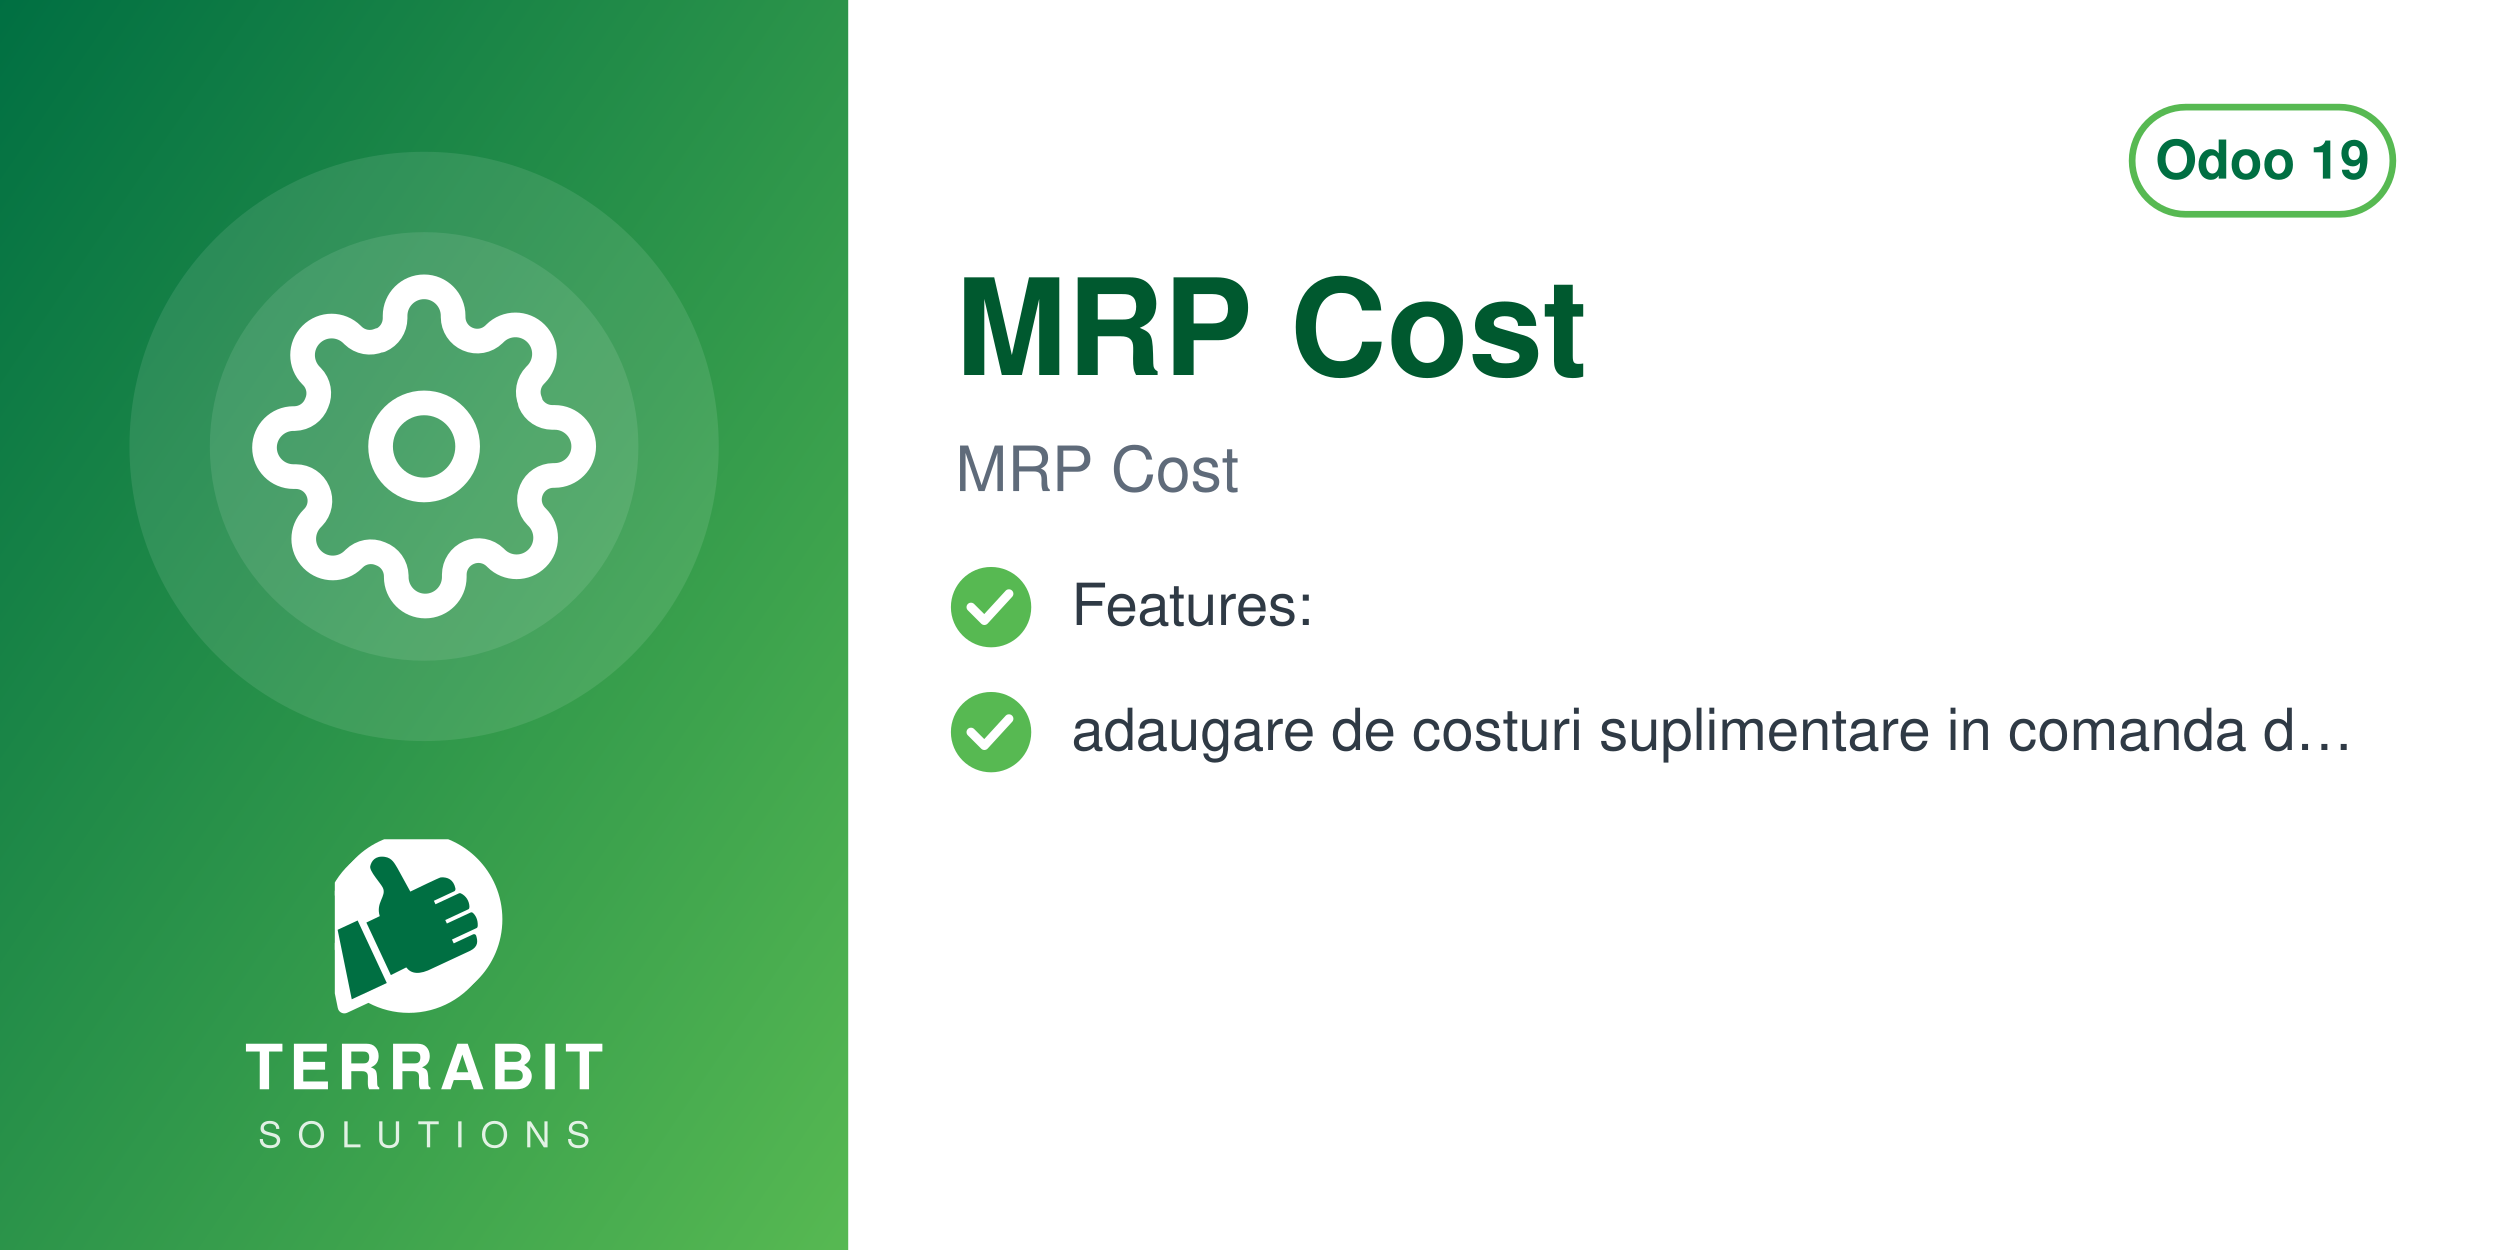
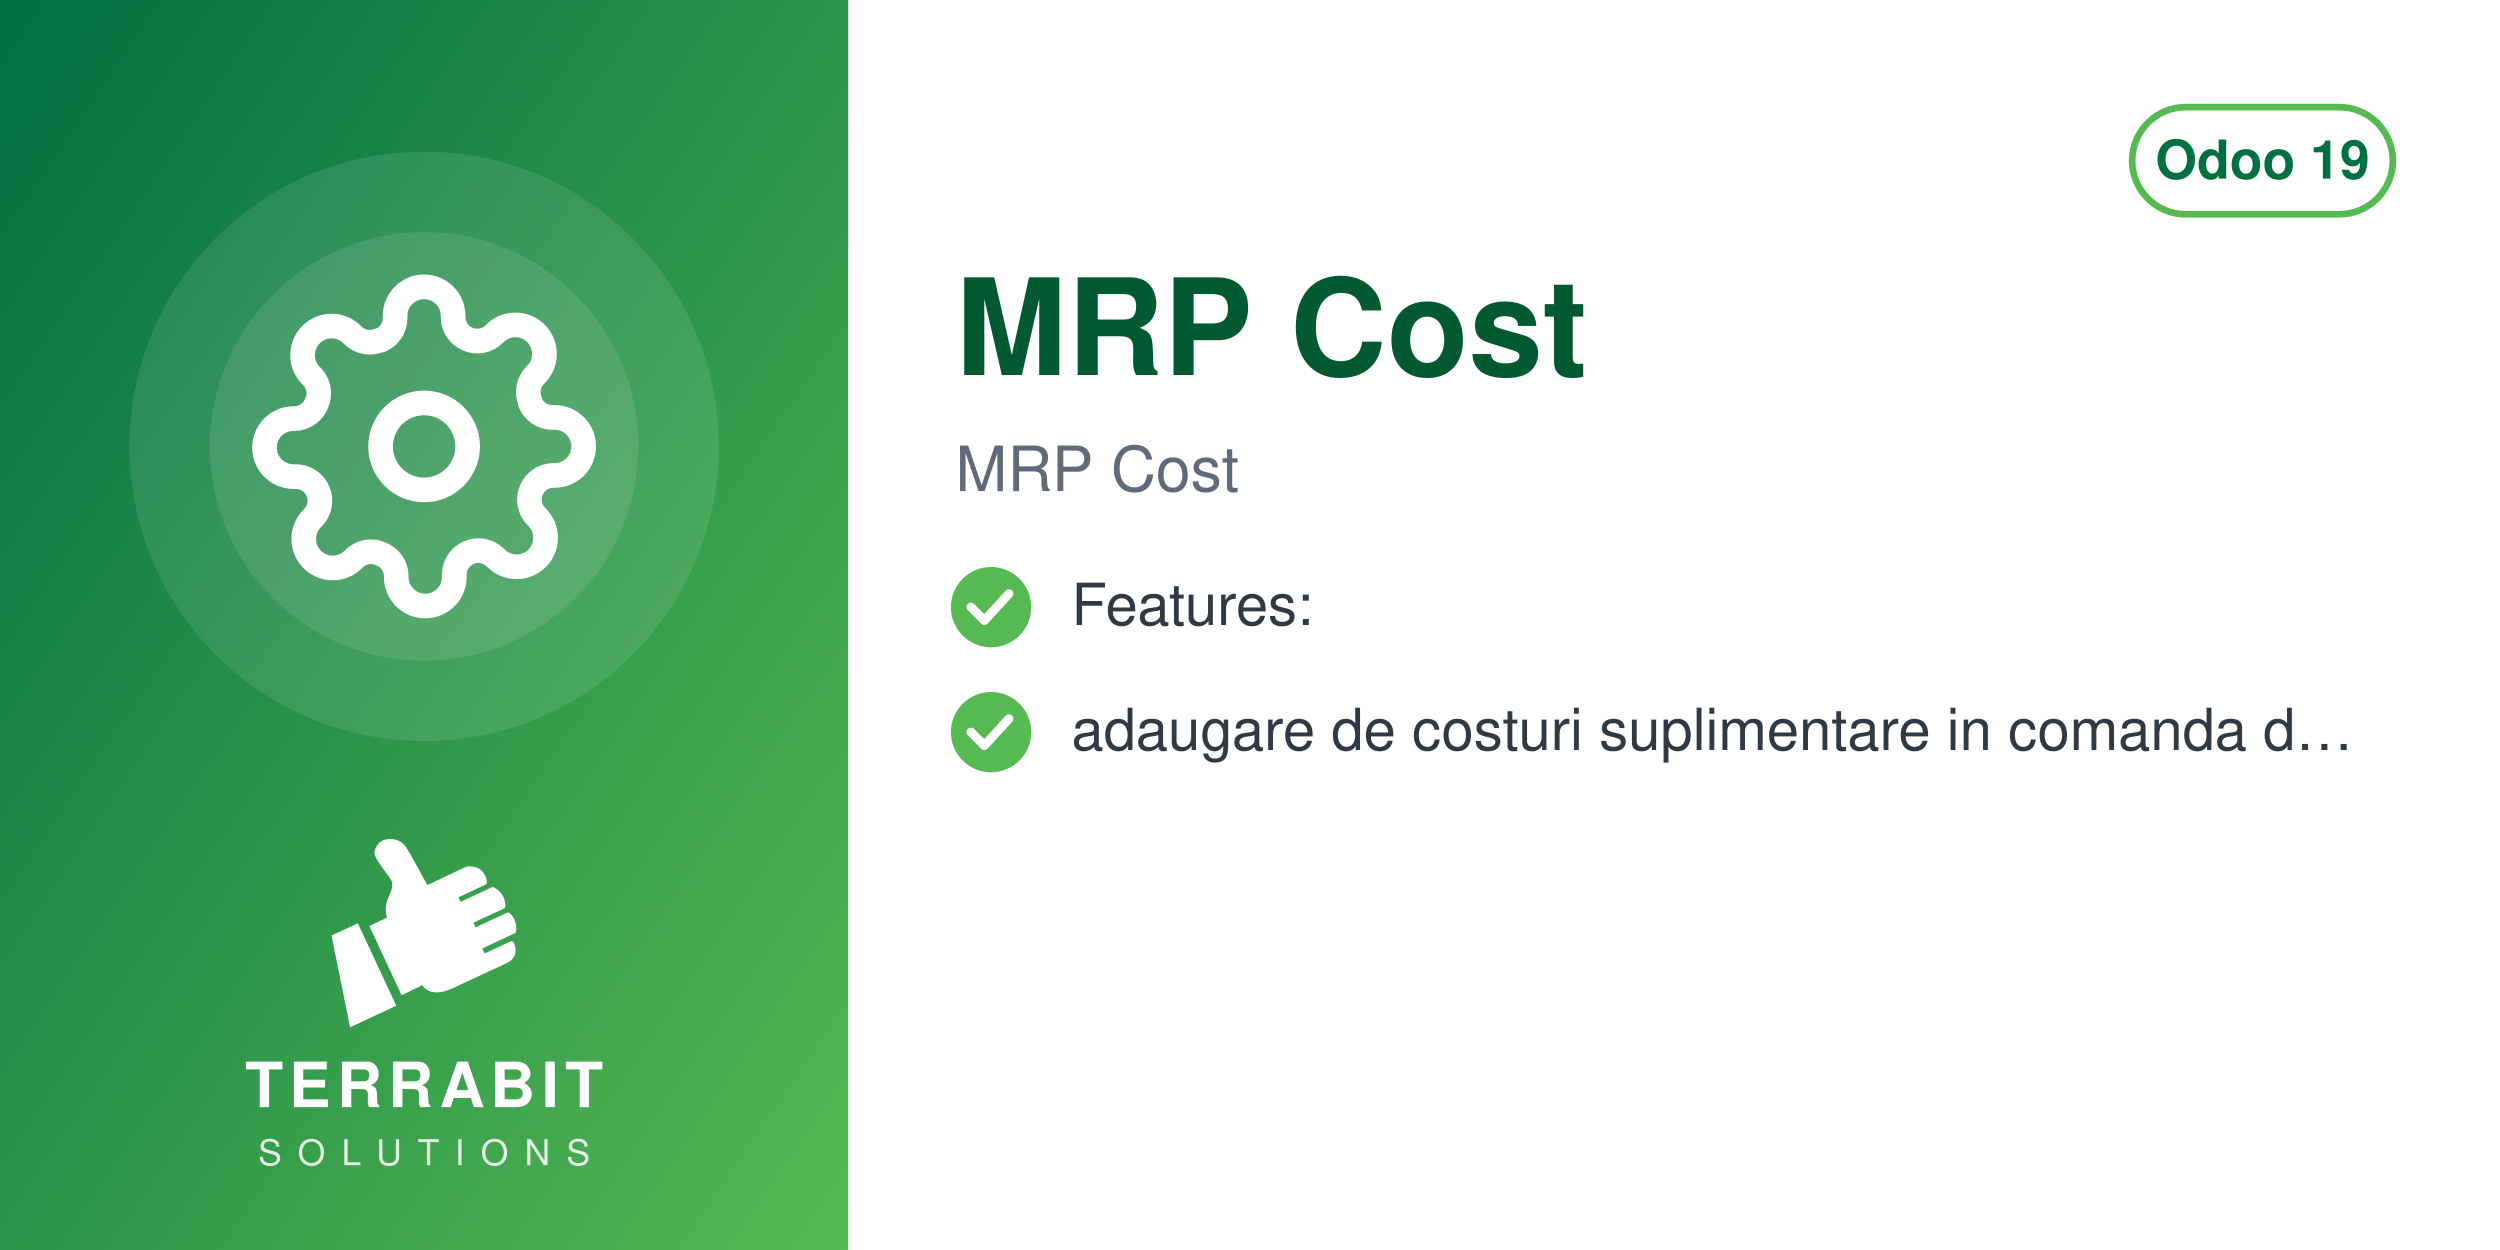
<svg xmlns="http://www.w3.org/2000/svg" width="560" height="280" viewBox="0 0 560 280">
  <defs>
    <linearGradient id="g" x1="0" y1="0" x2="1" y2="1">
      <stop offset="0" stop-color="#006F42" />
      <stop offset="1" stop-color="#57B952" />
    </linearGradient>
  </defs>
  <rect width="560" height="280" fill="#FFFFFF" />
  <rect width="190" height="280" fill="url(#g)" />
  <circle cx="95.0" cy="100" r="66" fill="white" opacity="0.10" />
  <circle cx="95.0" cy="100" r="48" fill="white" opacity="0.10" />
  <svg x="56.0" y="61.0" width="78" height="78" viewBox="0 0 24 24">
    <g fill="none" stroke="white" stroke-width="1.7" stroke-linecap="round" stroke-linejoin="round">
      <circle cx="12" cy="12" r="3" />
      <path d="M19.4 15a1.65 1.65 0 0 0 .33 1.82l.06.06a2 2 0 1 1-2.83 2.83l-.06-.06a1.65 1.65 0 0 0-1.82-.33 1.65 1.65 0 0 0-1 1.51V21a2 2 0 0 1-4 0v-.09A1.65 1.65 0 0 0 9 19.4a1.65 1.65 0 0 0-1.82.33l-.06.06a2 2 0 1 1-2.83-2.83l.06-.06a1.65 1.65 0 0 0 .33-1.82 1.65 1.65 0 0 0-1.51-1H3a2 2 0 0 1 0-4h.09A1.65 1.65 0 0 0 4.6 9a1.65 1.65 0 0 0-.33-1.82l-.06-.06a2 2 0 1 1 2.83-2.83l.06.06a1.65 1.65 0 0 0 1.82.33H9a1.65 1.65 0 0 0 1-1.51V3a2 2 0 0 1 4 0v.09a1.65 1.65 0 0 0 1 1.51 1.65 1.65 0 0 0 1.82-.33l.06-.06a2 2 0 1 1 2.83 2.83l-.06.06a1.65 1.65 0 0 0-.33 1.82V9a1.65 1.65 0 0 0 1.51 1H21a2 2 0 0 1 0 4h-.09a1.65 1.65 0 0 0-1.51 1z" />
    </g>
  </svg>
-   <svg x="75.0" y="188" width="40" height="40" viewBox="4150 2350 3900 3800" preserveAspectRatio="xMidYMid meet">
-     <path fill="#FFFFFF" d="M7338.82 5241.89c-336.4,511.49 -915.39,849.23 -1573.35,849.23 -318.43,0 -618.3,-79.19 -881.23,-218.8l-465.06 216.37c-72.83,33.95 -159.37,2.44 -193.35,-70.37 -5.59,-12.01 -9.4,-24.39 -11.54,-36.85l-247.52 -1217.33c-54.07,-175.41 -83.21,-361.76 -83.21,-554.92 0,-657.98 337.78,-1237 849.31,-1573.39 -400.37,339.2 -654.6,845.59 -654.6,1411.43 0,184.82 27.28,368.48 81.7,545.13l0.48 1.54 247.97 1219.53 0.08 0.48c1.71,9.89 4.72,19.5 8.96,28.59 26.29,56.38 93.5,80.75 149.87,54.52l479.82 -223.25 14.39 7.64c267.26,141.92 563.34,214.99 865.9,214.99 565.81,0 1072.18,-254.2 1411.38,-654.54z" />
-     <path fill="#FFFFFF" d="M5927.44 2165.35c1039.34,0 1881.91,842.57 1881.91,1881.91 0,1039.34 -842.57,1881.89 -1881.91,1881.89 -318.43,0 -618.33,-79.2 -881.24,-218.81l-465.06 216.38c-72.81,33.95 -159.37,2.44 -193.34,-70.36 -5.59,-12.01 -9.41,-24.4 -11.55,-36.86l-247.56 -1217.47c-54.04,-175.36 -83.16,-361.66 -83.16,-554.76 0,-1039.34 842.56,-1881.91 1881.9,-1881.91z" />
-     <path fill="#006F42" d="M4648.32 4073.59l636.59 1365.17 -765.09 355.96 -308.63 -1517.87 437.13 -203.26zm725.61 1192.32l336.75 -167.88c105.65,140.85 282.69,170.72 576.82,18.8l819.92 -382.33c181.4,-90.13 164.26,-214.57 130.07,-328.43 -4.28,-14.25 -13.68,-24.81 -27.34,-30.7 -13.67,-5.89 -27.61,-5.11 -41.09,1.18l-422.32 196.93 -39.04 -83.72 538.07 -250.91c16.64,-7.76 24.7,-27.69 25.58,-46.04 6.48,-134.33 -44.36,-230.89 -105.84,-285.23 -15.2,-13.44 -35.71,-15.59 -54.12,-7l-513.92 239.64 -35.6 -76.34 506.31 -236.1c17.69,-8.25 22.52,-36.93 21.83,-56.45 -4.1,-117.31 -67.62,-232.74 -187.72,-290.66 -13.94,-6.72 -28.64,-6.36 -42.69,0.19l-511.21 238.38 -35.37 -75.86 448.98 -209.36c20.44,-9.53 25.81,-42.28 21.02,-64.32 -41.02,-189.07 -167.92,-247.8 -318.14,-237.87 -29.39,1.94 -589.86,273.16 -665.95,310.54l-281.84 -513.57c-59.06,-93.13 -112.7,-221.7 -276.47,-245.13 -211.24,-30.22 -291.56,94.38 -316.89,203.13 -25.32,108.75 223.84,365.99 276.05,473.69 85.52,184.27 -161.86,318.11 -68.41,617.99l-292.54 139.94 535.09 1147.51z" />
+   <svg x="72.0" y="186" width="46" height="46" viewBox="4045 2535 3400 3400" preserveAspectRatio="xMidYMid meet">
+     <path fill="#FFFFFF" d="M4648.32 4073.59l636.59 1365.17 -765.09 355.96 -308.63 -1517.87 437.13 -203.26zm725.61 1192.32l336.75 -167.88c105.65,140.85 282.69,170.72 576.82,18.8l819.92 -382.33c181.4,-90.13 164.26,-214.57 130.07,-328.43 -4.28,-14.25 -13.68,-24.81 -27.34,-30.7 -13.67,-5.89 -27.61,-5.11 -41.09,1.18l-422.32 196.93 -39.04 -83.72 538.07 -250.91c16.64,-7.76 24.7,-27.69 25.58,-46.04 6.48,-134.33 -44.36,-230.89 -105.84,-285.23 -15.2,-13.44 -35.71,-15.59 -54.12,-7l-513.92 239.64 -35.6 -76.34 506.31 -236.1c17.69,-8.25 22.52,-36.93 21.83,-56.45 -4.1,-117.31 -67.62,-232.74 -187.72,-290.66 -13.94,-6.72 -28.64,-6.36 -42.69,0.19l-511.21 238.38 -35.37 -75.86 448.98 -209.36c20.44,-9.53 25.81,-42.28 21.02,-64.32 -41.02,-189.07 -167.92,-247.8 -318.14,-237.87 -29.39,1.94 -589.86,273.16 -665.95,310.54l-281.84 -513.57c-59.06,-93.13 -112.7,-221.7 -276.47,-245.13 -211.24,-30.22 -291.56,94.38 -316.89,203.13 -25.32,108.75 223.84,365.99 276.05,473.69 85.52,184.27 -161.86,318.11 -68.41,617.99l-292.54 139.94 535.09 1147.51z" />
  </svg>
-   <text x="95.0" y="244" text-anchor="middle" font-family="Helvetica,Arial,sans-serif" font-size="14" font-weight="800" letter-spacing="1.4" fill="white">TERRABIT</text>
-   <text x="95.0" y="257" text-anchor="middle" font-family="Helvetica,Arial,sans-serif" font-size="8" font-weight="500" letter-spacing="3.6" fill="white" opacity="0.85">SOLUTIONS</text>
+   <text x="95.0" y="248" text-anchor="middle" font-family="Helvetica,Arial,sans-serif" font-size="14" font-weight="800" letter-spacing="1.4" fill="white">TERRABIT</text>
+   <text x="95.0" y="261" text-anchor="middle" font-family="Helvetica,Arial,sans-serif" font-size="8" font-weight="500" letter-spacing="3.6" fill="white" opacity="0.85">SOLUTIONS</text>
  <g>
    <rect x="477.6" y="24" width="58.4" height="24" rx="12" fill="none" stroke="#57B952" stroke-width="1.5" />
    <text x="506.8" y="40" text-anchor="middle" font-family="Helvetica,Arial,sans-serif" font-size="12" font-weight="700" fill="#006F42">Odoo 19</text>
  </g>
  <text x="214" y="84" font-family="Helvetica,Arial,sans-serif" font-size="30" font-weight="700" fill="#00592F">MRP Cost</text>
  <text x="214" y="110" font-family="Helvetica,Arial,sans-serif" font-size="14" fill="#5F6B7A">MRP Cost</text>
  <circle cx="222" cy="136" r="9" fill="#57B952" />
  <path d="M217.5 136 l3 3 l5.5 -6" fill="none" stroke="white" stroke-width="2" stroke-linecap="round" stroke-linejoin="round" />
  <text x="240" y="140" font-family="Helvetica,Arial,sans-serif" font-size="13" fill="#2F3A45">Features:</text>
  <circle cx="222" cy="164" r="9" fill="#57B952" />
  <path d="M217.5 164 l3 3 l5.5 -6" fill="none" stroke="white" stroke-width="2" stroke-linecap="round" stroke-linejoin="round" />
  <text x="240" y="168" font-family="Helvetica,Arial,sans-serif" font-size="13" fill="#2F3A45">adaugare de costuri suplimentare in comanda d…</text>
</svg>
